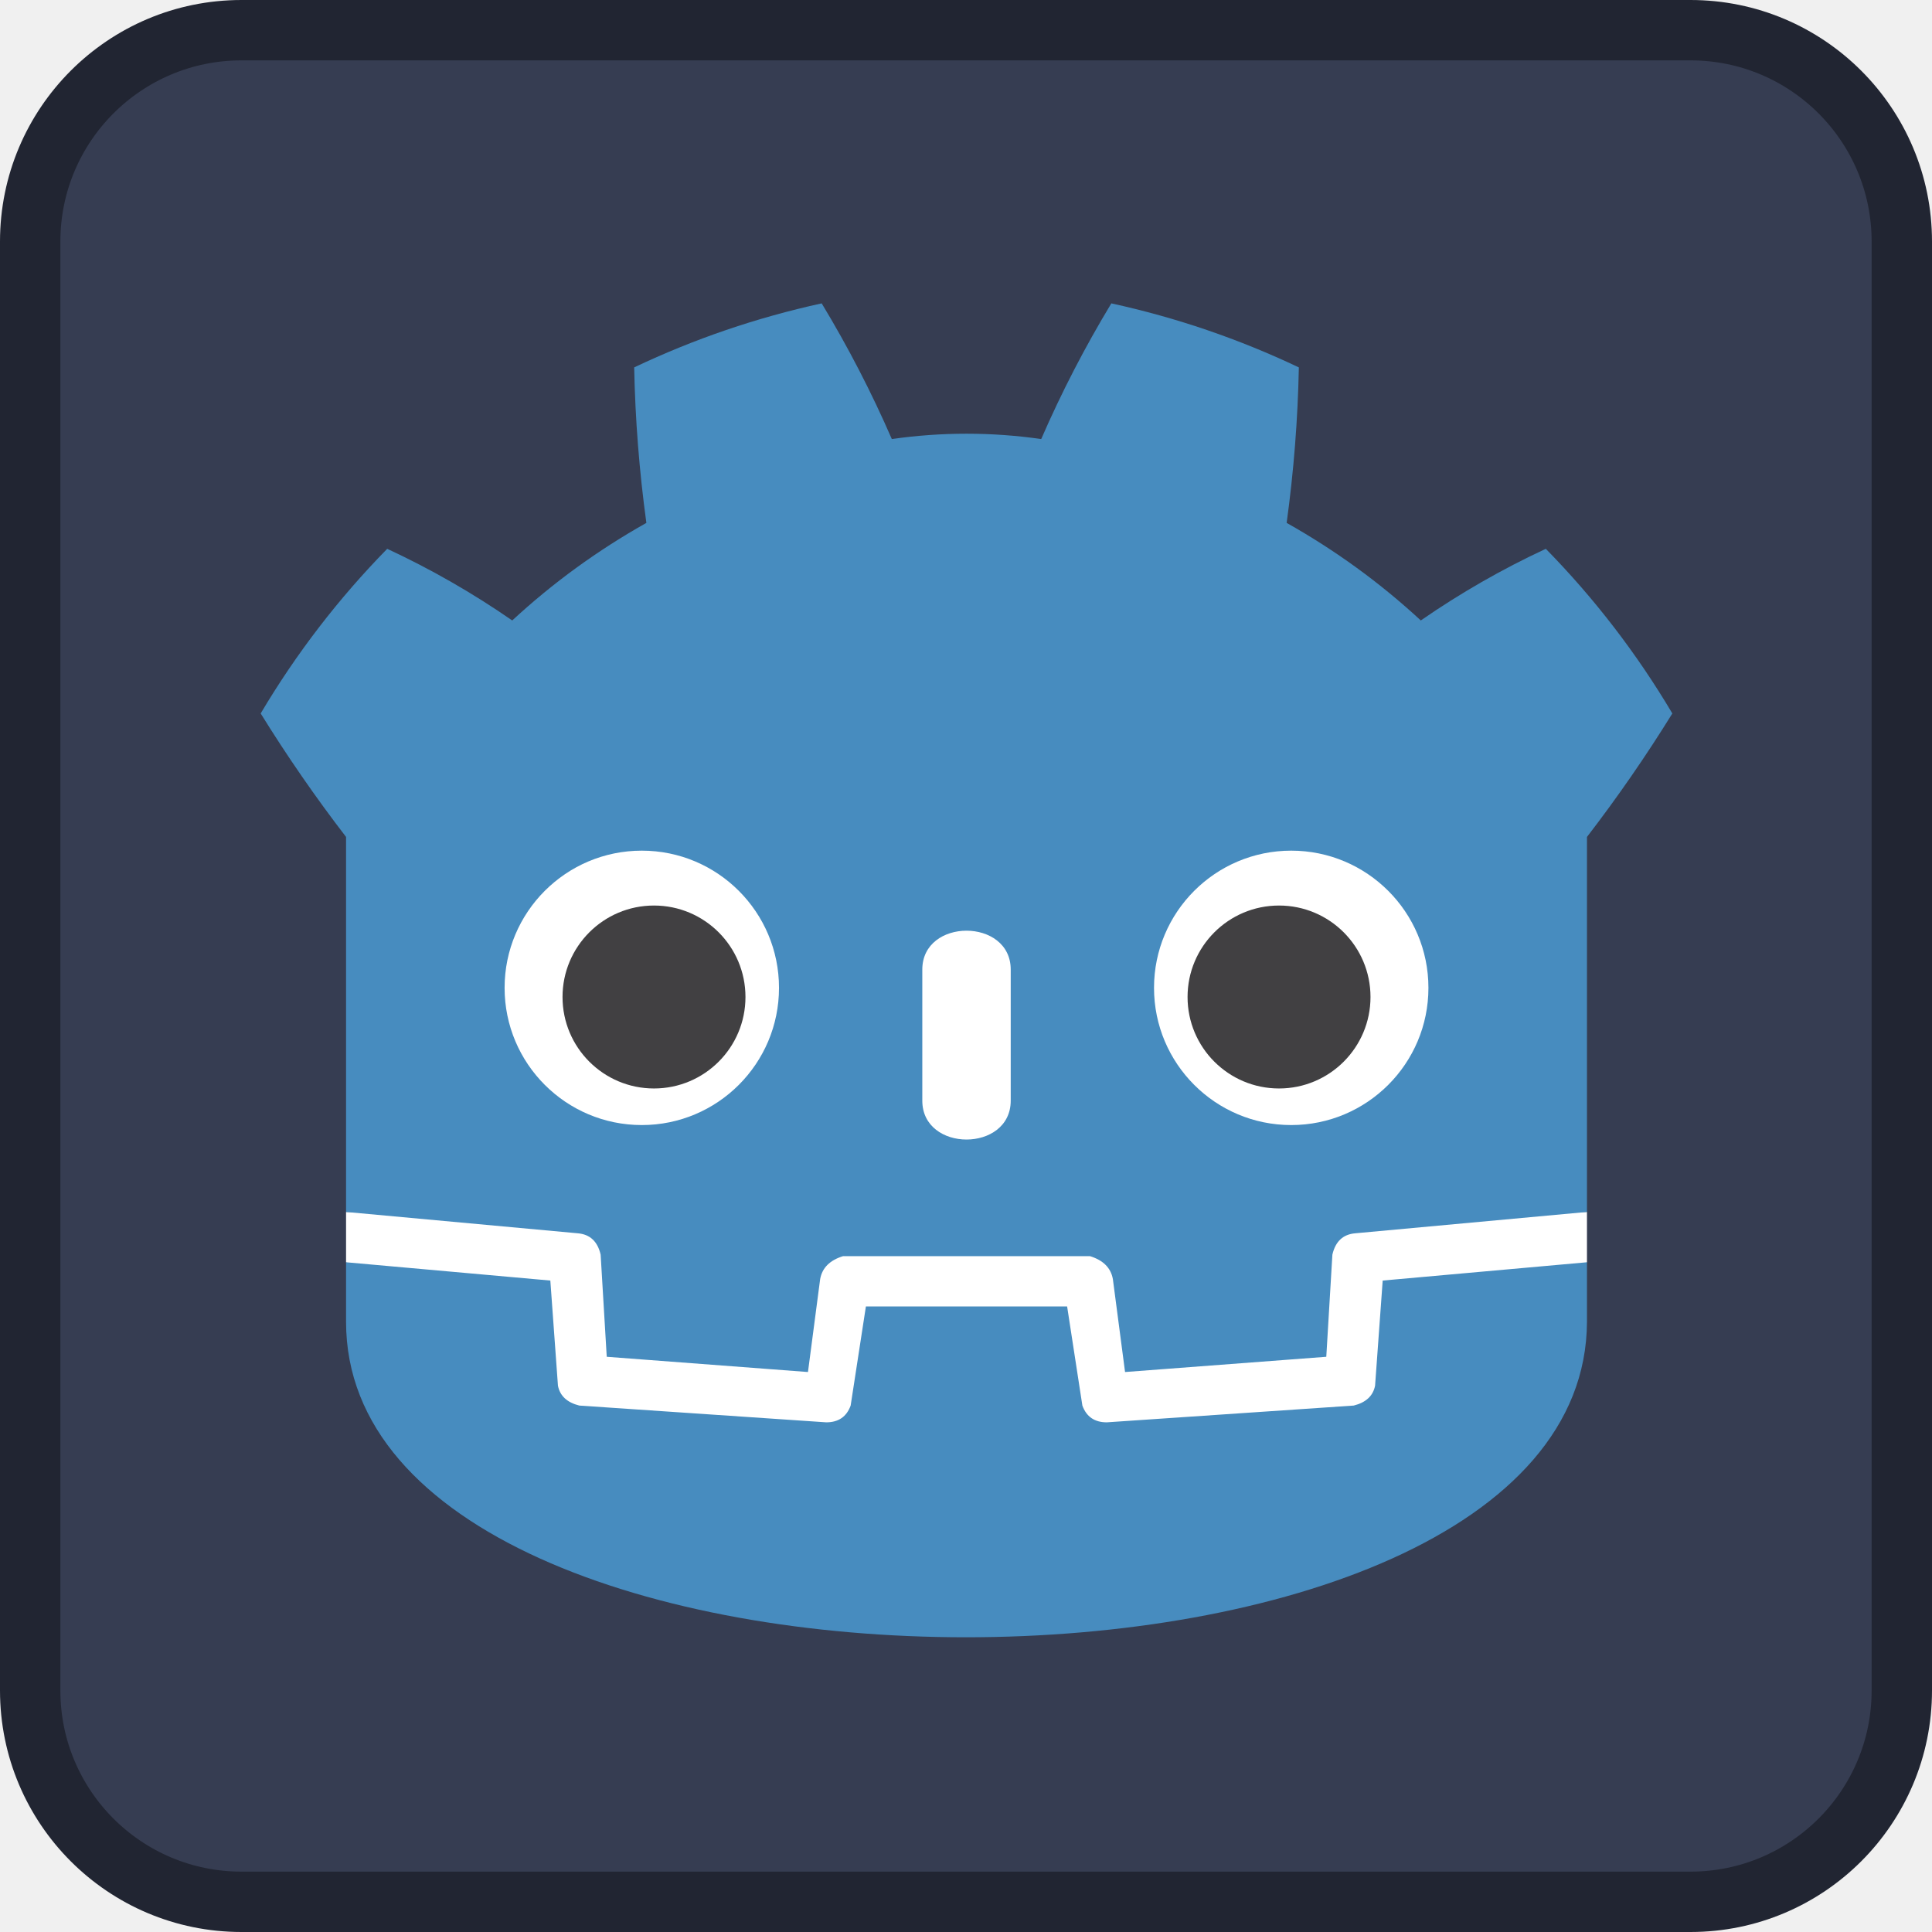
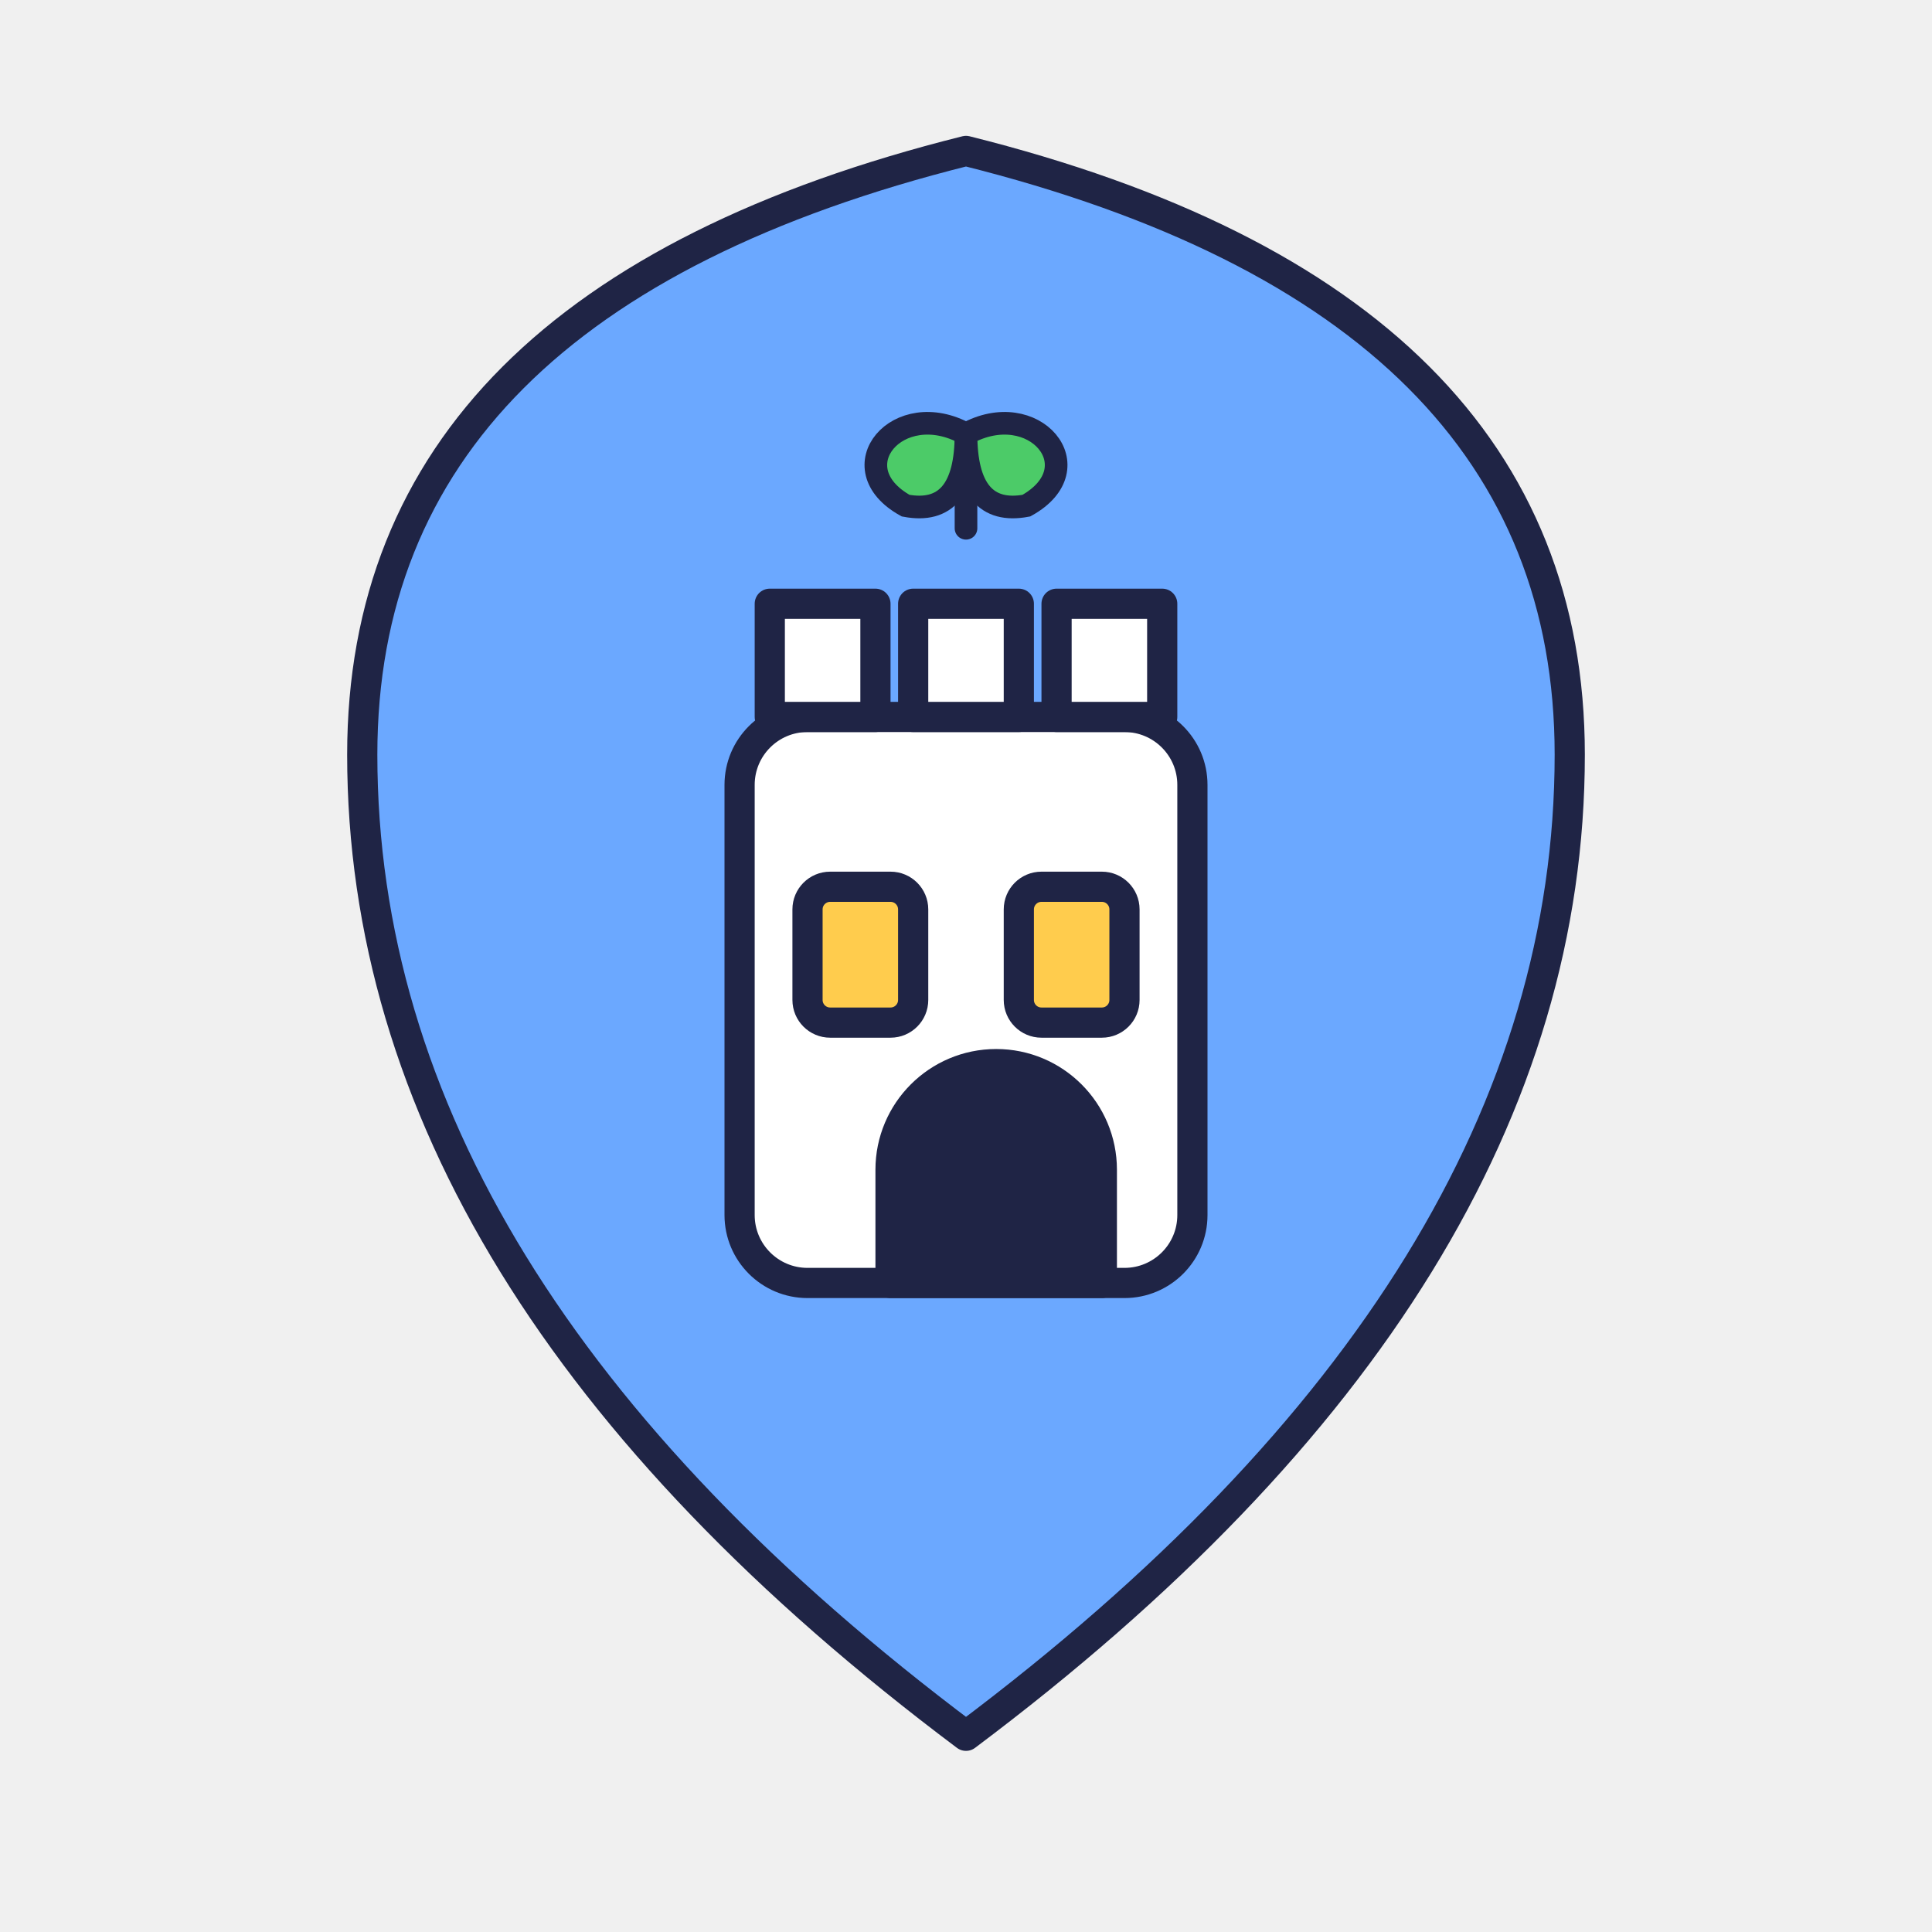
- <svg xmlns="http://www.w3.org/2000/svg" width="128" height="128">
-   <rect width="124" height="124" x="2" y="2" fill="#363d52" stroke="#212532" stroke-width="4" rx="14" />
-   <g fill="#fff" transform="translate(12.322 12.322)scale(.101)">
-     <path d="M105 673v33q407 354 814 0v-33z" />
-     <path fill="#478cbf" d="m105 673 152 14q12 1 15 14l4 67 132 10 8-61q2-11 15-15h162q13 4 15 15l8 61 132-10 4-67q3-13 15-14l152-14V427q30-39 56-81-35-59-83-108-43 20-82 47-40-37-88-64 7-51 8-102-59-28-123-42-26 43-46 89-49-7-98 0-20-46-46-89-64 14-123 42 1 51 8 102-48 27-88 64-39-27-82-47-48 49-83 108 26 42 56 81zm0 33v39c0 276 813 276 814 0v-39l-134 12-5 69q-2 10-14 13l-162 11q-12 0-16-11l-10-65H446l-10 65q-4 11-16 11l-162-11q-12-3-14-13l-5-69z" />
-     <path d="M483 600c0 34 58 34 58 0v-86c0-34-58-34-58 0z" />
-     <circle cx="725" cy="526" r="90" />
-     <circle cx="299" cy="526" r="90" />
+ <svg xmlns="http://www.w3.org/2000/svg" width="512" height="512" viewBox="0 0 512 512" role="img" aria-labelledby="title desc">
+   <defs>
+     <style>
+       .shield  { fill:#6BA8FF;stroke:#1F2445; stroke-width:8; stroke-linejoin:round; }
+       .tower   { fill:#FFFFFF;stroke:#1F2445; stroke-width:8; stroke-linejoin:round; }
+       .door    { fill:#1F2445;stroke:#1F2445; stroke-width:8; stroke-linejoin:round; }
+       .window  { fill:#FFCC4D;stroke:#1F2445; stroke-width:8; stroke-linejoin:round; }
+       .sprout  { fill:#4CCB68; stroke:#1F2445; stroke-width:6; stroke-linecap:round; }
+     </style>
+   </defs>
+   <path class="shield" d="M256 40                                     Q416 80 416 200                                     Q416 340 256 460                                     Q96 340 96 200                                     Q96 80 256 40 Z" />
+   <g transform="translate(156,150)">
+     <rect x="40" y="40" width="120" height="150" rx="18" class="tower" />
+     <path class="door" d="M80 190 v-30 a28 28 0 0 1 56 0 v30 z" />
+     <rect x="58" y="85" width="28" height="36" rx="6" class="window" />
+     <rect x="114" y="85" width="28" height="36" rx="6" class="window" />
+     <rect x="48" y="10" width="28" height="30" class="tower" />
+     <rect x="86" y="10" width="28" height="30" class="tower" />
+     <rect x="124" y="10" width="28" height="30" class="tower" />
  </g>
-   <g fill="#414042" transform="translate(12.322 12.322)scale(.101)">
-     <circle cx="307" cy="532" r="60" />
-     <circle cx="717" cy="532" r="60" />
+   <g transform="translate(256,140)">
+     <line x1="0" y1="0" x2="0" y2="-25" class="sprout" />
+     <path class="sprout" d="M0 -25 C-18 -35, -34 -16, -16 -6 Q0 -3 0 -25 Z" />
+     <path class="sprout" d="M0 -25 C18 -35, 34 -16, 16 -6 Q0 -3 0 -25 Z" />
  </g>
</svg>
